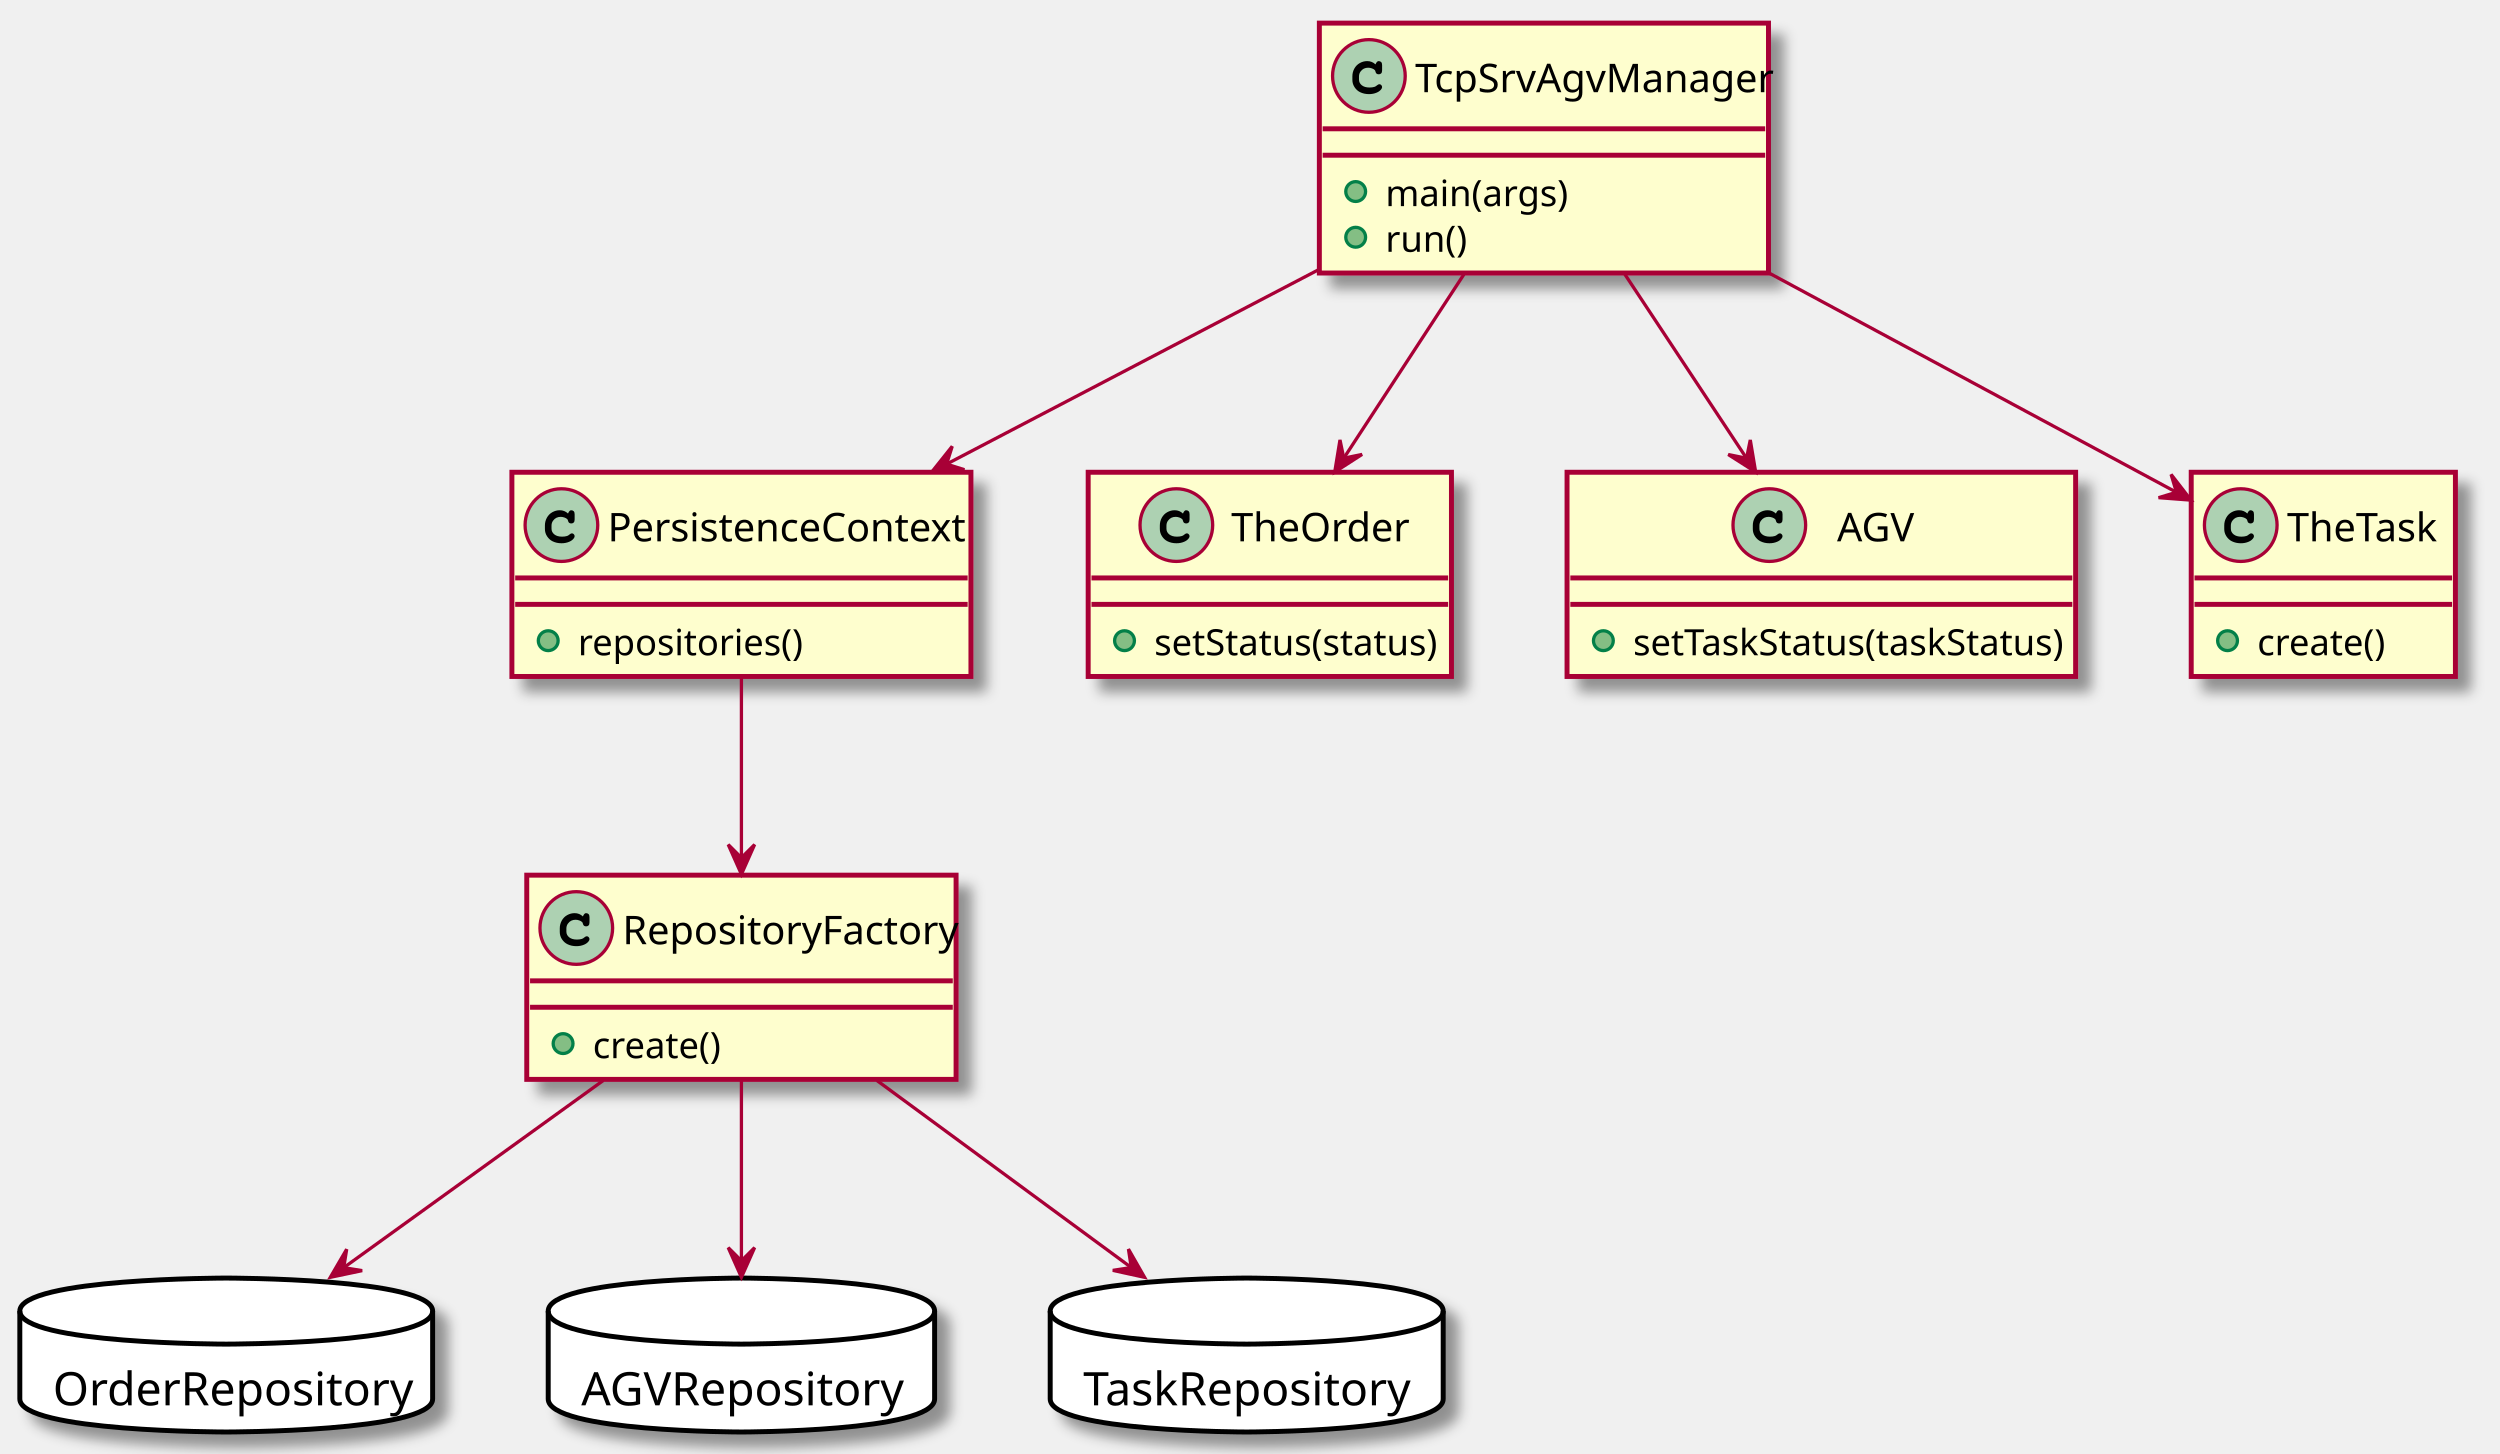
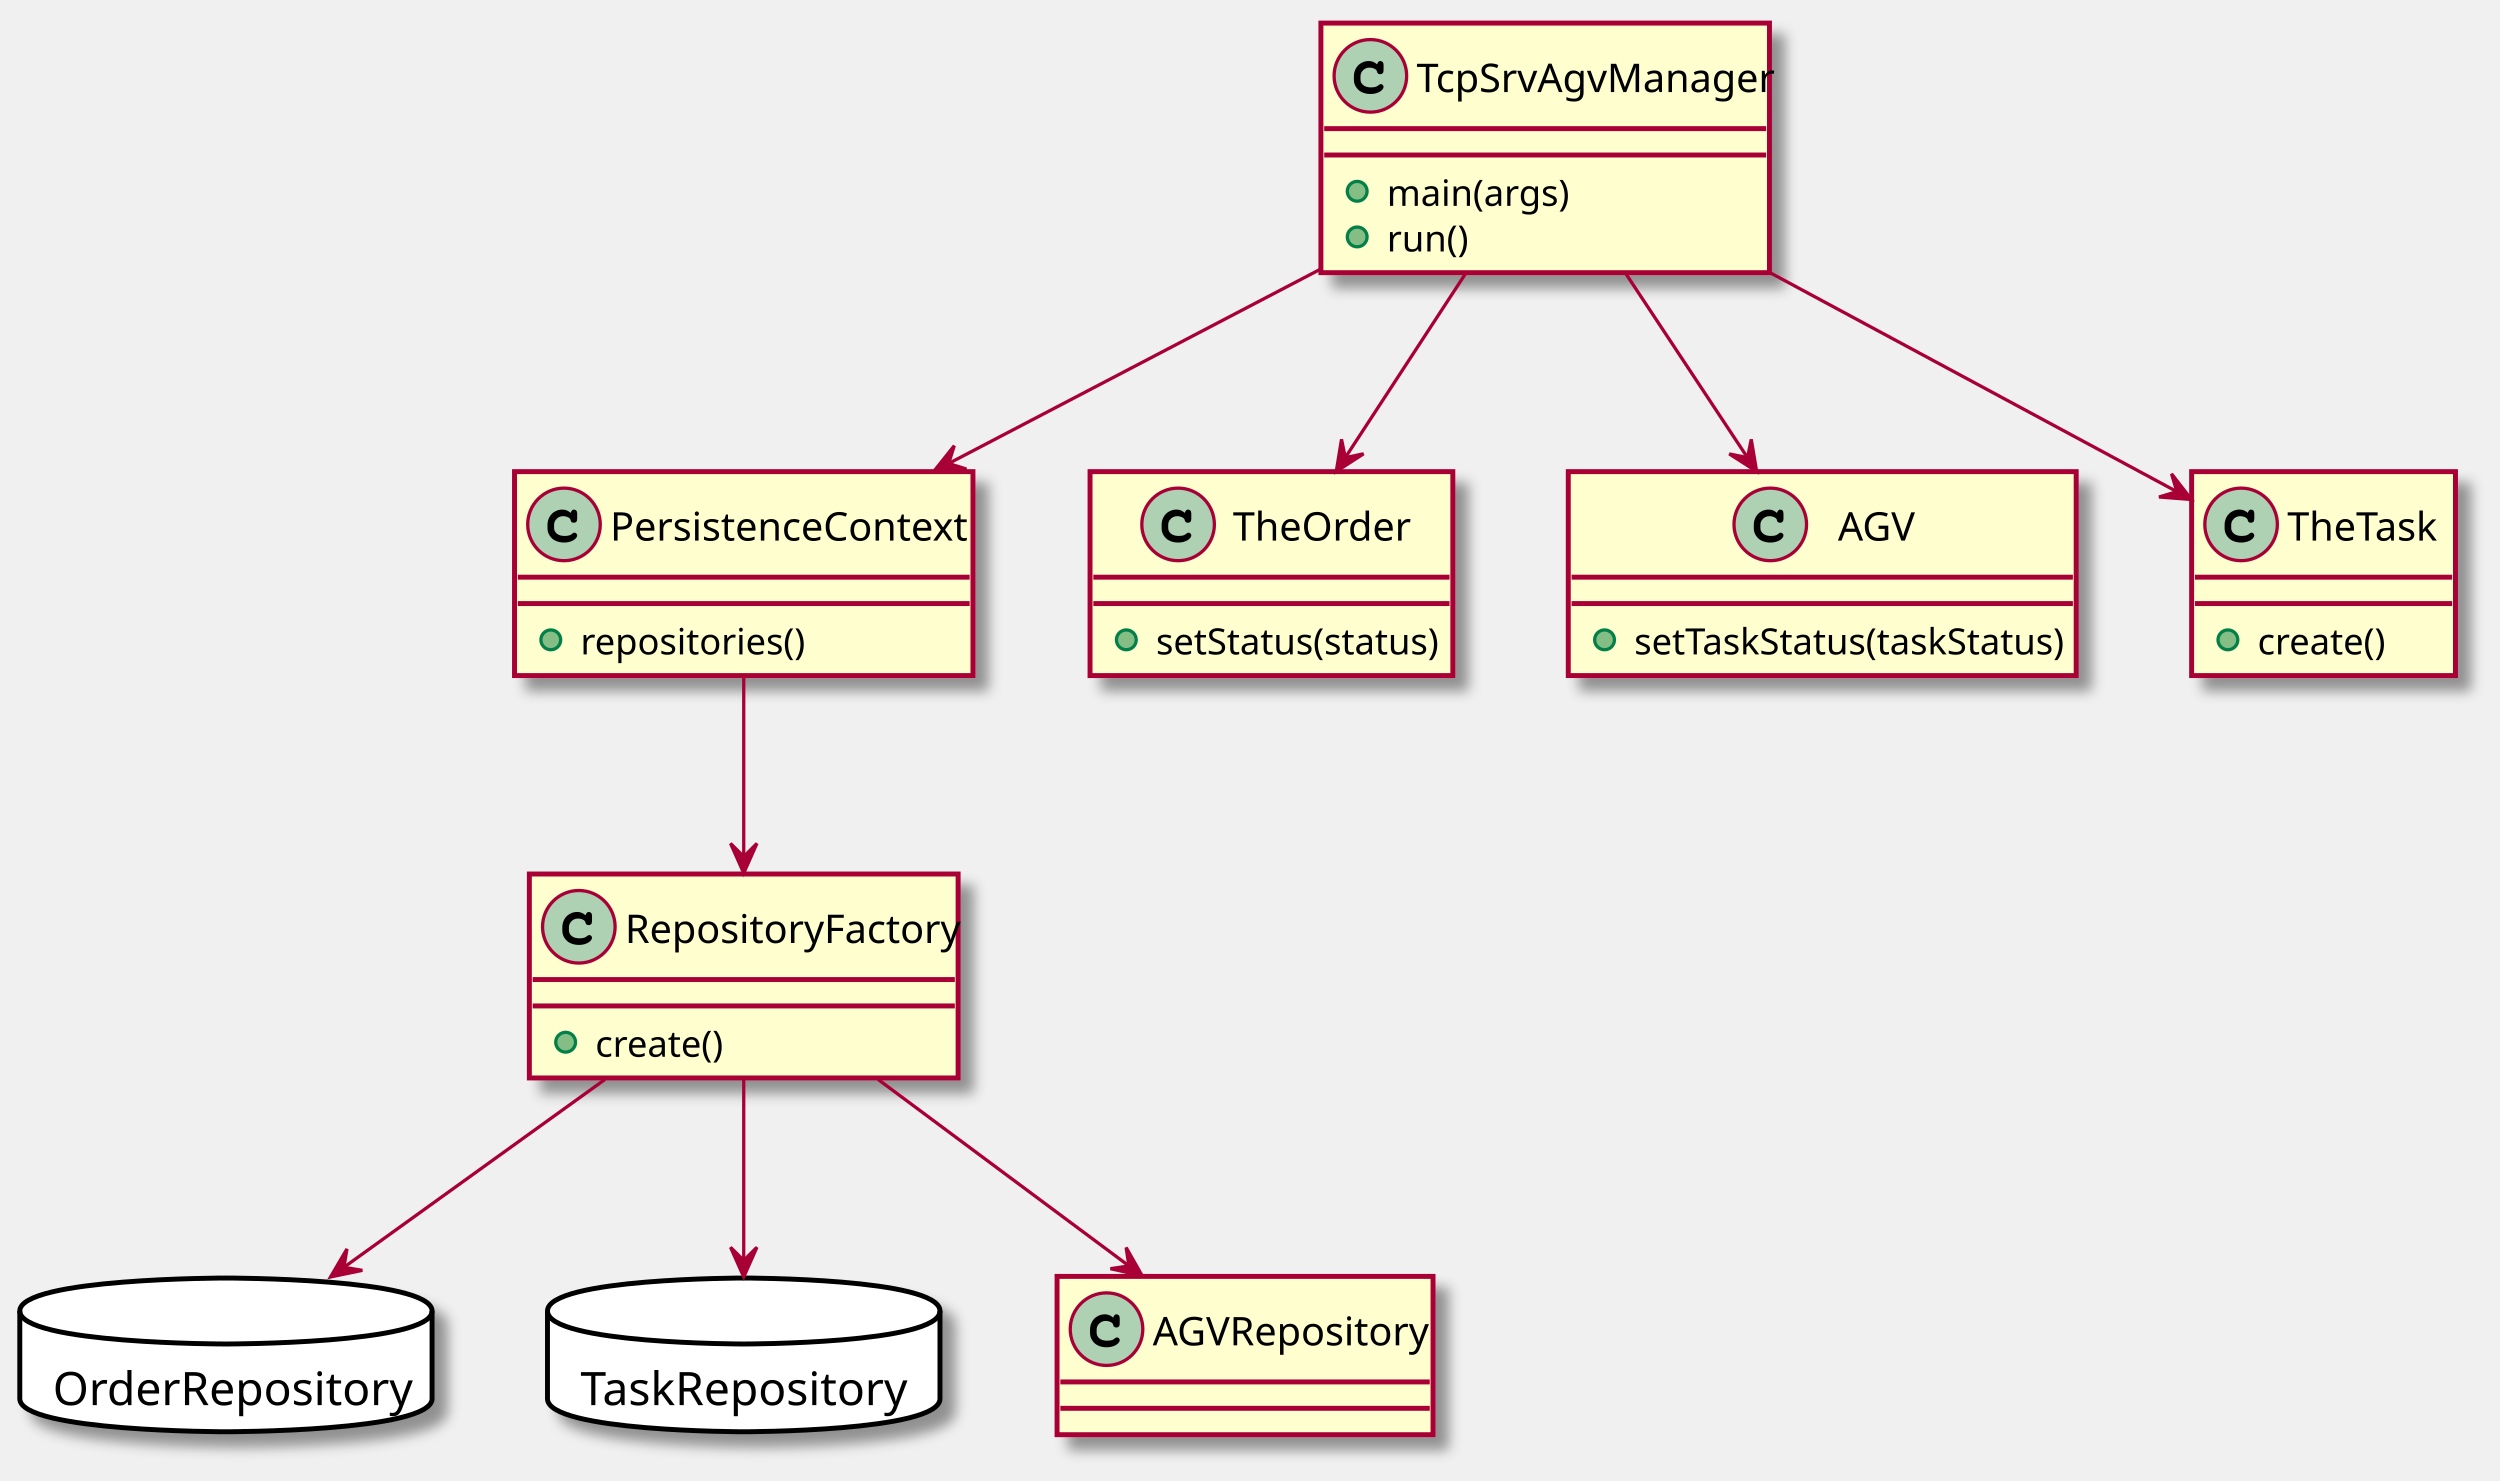
- <svg xmlns="http://www.w3.org/2000/svg" contentScriptType="application/ecmascript" contentStyleType="text/css" height="440px" preserveAspectRatio="none" style="width:757px;height:440px;background:#FFFFFF;" version="1.1" viewBox="0 0 757 440" width="757px" zoomAndPan="magnify">
+ <svg xmlns="http://www.w3.org/2000/svg" contentScriptType="application/ecmascript" contentStyleType="text/css" height="449px" preserveAspectRatio="none" style="width:758px;height:449px;background:#FFFFFF;" version="1.1" viewBox="0 0 758 449" width="758px" zoomAndPan="magnify">
  <defs>
-     <filter height="300%" id="f1kog856ganfrw" width="300%" x="-1" y="-1">
+     <filter height="300%" id="f140etmr5yjmj4" width="300%" x="-1" y="-1">
      <feGaussianBlur result="blurOut" stdDeviation="2.0" />
      <feColorMatrix in="blurOut" result="blurOut2" type="matrix" values="0 0 0 0 0 0 0 0 0 0 0 0 0 0 0 0 0 0 .4 0" />
      <feOffset dx="4.0" dy="4.0" in="blurOut2" result="blurOut3" />
      <feBlend in="SourceGraphic" in2="blurOut3" mode="normal" />
    </filter>
  </defs>
  <g>
-     <path d="M6,397 C6,387 68.5,387 68.5,387 C68.5,387 131,387 131,397 L131,423.609 C131,433.609 68.5,433.609 68.5,433.609 C68.5,433.609 6,433.609 6,423.609 L6,397 " fill="#FFFFFF" filter="url(#f1kog856ganfrw)" style="stroke:#000000;stroke-width:1.5;" />
-     <path d="M6,397 C6,407 68.5,407 68.5,407 C68.5,407 131,407 131,397 " fill="none" style="stroke:#000000;stroke-width:1.5;" />
-     <text fill="#000000" font-family="sans-serif" font-size="14" lengthAdjust="spacing" textLength="105" x="16" y="425.533">OrderRepository</text>
-     <path d="M166,397 C166,387 224.5,387 224.5,387 C224.5,387 283,387 283,397 L283,423.609 C283,433.609 224.5,433.609 224.5,433.609 C224.5,433.609 166,433.609 166,423.609 L166,397 " fill="#FFFFFF" filter="url(#f1kog856ganfrw)" style="stroke:#000000;stroke-width:1.5;" />
-     <path d="M166,397 C166,407 224.5,407 224.5,407 C224.5,407 283,407 283,397 " fill="none" style="stroke:#000000;stroke-width:1.5;" />
-     <text fill="#000000" font-family="sans-serif" font-size="14" lengthAdjust="spacing" textLength="97" x="176" y="425.533">AGVRepository</text>
-     <path d="M318,397 C318,387 377.5,387 377.5,387 C377.5,387 437,387 437,397 L437,423.609 C437,433.609 377.5,433.609 377.5,433.609 C377.5,433.609 318,433.609 318,423.609 L318,397 " fill="#FFFFFF" filter="url(#f1kog856ganfrw)" style="stroke:#000000;stroke-width:1.5;" />
-     <path d="M318,397 C318,407 377.5,407 377.5,407 C377.5,407 437,407 437,397 " fill="none" style="stroke:#000000;stroke-width:1.5;" />
-     <text fill="#000000" font-family="sans-serif" font-size="14" lengthAdjust="spacing" textLength="99" x="328" y="425.533">TaskRepository</text>
-     <rect codeLine="2" fill="#FEFECE" filter="url(#f1kog856ganfrw)" height="75.672" id="TcpSrvAgvManager" style="stroke:#A80036;stroke-width:1.5;" width="136" x="399.5" y="7" />
-     <ellipse cx="414.5" cy="23" fill="#ADD1B2" rx="11" ry="11" style="stroke:#A80036;stroke-width:1.0;" />
-     <path d="M416.5,19.5 Q416.703,19 416.938,18.75 Q417.172,18.5 417.438,18.5 Q417.906,18.5 418.203,18.781 Q418.5,19.062 418.5,19.719 L418.5,21.281 Q418.5,21.938 418.219,22.219 Q417.938,22.5 417.5,22.5 Q417.109,22.5 416.859,22.328 Q416.609,22.156 416.5,21.703 Q416.453,21.391 416.281,21.219 Q415.969,20.891 415.406,20.703 Q414.844,20.5 414.281,20.5 Q413.578,20.5 412.984,20.781 Q412.406,21.062 411.953,21.688 Q411.5,22.312 411.5,23.172 L411.5,24.094 Q411.5,25.125 412.344,25.812 Q413.188,26.5 414.688,26.5 Q415.578,26.5 416.203,26.297 Q416.562,26.188 416.969,25.828 Q417.234,25.625 417.375,25.562 Q417.516,25.5 417.688,25.5 Q418.016,25.5 418.25,25.766 Q418.5,26.016 418.5,26.375 Q418.5,26.719 418.156,27.125 Q417.656,27.719 416.859,28.047 Q415.812,28.5 414.531,28.5 Q413.031,28.5 411.828,27.906 Q410.859,27.438 410.172,26.422 Q409.5,25.406 409.5,24.203 L409.5,23.109 Q409.5,21.859 410.094,20.766 Q410.703,19.672 411.75,19.094 Q412.812,18.5 414,18.5 Q414.719,18.5 415.344,18.75 Q415.969,19 416.5,19.5 Z " fill="#000000" />
-     <text fill="#000000" font-family="sans-serif" font-size="12" lengthAdjust="spacing" textLength="104" x="428.5" y="27.91">TcpSrvAgvManager</text>
-     <line style="stroke:#A80036;stroke-width:1.5;" x1="400.5" x2="534.5" y1="39" y2="39" />
-     <line style="stroke:#A80036;stroke-width:1.5;" x1="400.5" x2="534.5" y1="47" y2="47" />
-     <ellipse cx="410.5" cy="58" fill="#84BE84" rx="3" ry="3" style="stroke:#038048;stroke-width:1.0;" />
-     <text fill="#000000" font-family="sans-serif" font-size="11" lengthAdjust="spacing" textLength="52" x="419.5" y="62.419">main(args)</text>
-     <ellipse cx="410.5" cy="71.836" fill="#84BE84" rx="3" ry="3" style="stroke:#038048;stroke-width:1.0;" />
-     <text fill="#000000" font-family="sans-serif" font-size="11" lengthAdjust="spacing" textLength="24" x="419.5" y="76.255">run()</text>
-     <rect codeLine="7" fill="#FEFECE" filter="url(#f1kog856ganfrw)" height="61.836" id="PersistenceContext" style="stroke:#A80036;stroke-width:1.5;" width="139" x="155" y="143" />
-     <ellipse cx="170" cy="159" fill="#ADD1B2" rx="11" ry="11" style="stroke:#A80036;stroke-width:1.0;" />
-     <path d="M172,155.5 Q172.203,155 172.438,154.75 Q172.672,154.5 172.938,154.5 Q173.406,154.5 173.703,154.781 Q174,155.062 174,155.719 L174,157.281 Q174,157.938 173.719,158.219 Q173.438,158.5 173,158.5 Q172.609,158.5 172.359,158.328 Q172.109,158.156 172,157.703 Q171.953,157.391 171.781,157.219 Q171.469,156.891 170.906,156.703 Q170.344,156.5 169.781,156.5 Q169.078,156.5 168.484,156.781 Q167.906,157.062 167.453,157.688 Q167,158.312 167,159.172 L167,160.094 Q167,161.125 167.844,161.812 Q168.688,162.5 170.188,162.5 Q171.078,162.5 171.703,162.297 Q172.062,162.188 172.469,161.828 Q172.734,161.625 172.875,161.562 Q173.016,161.5 173.188,161.5 Q173.516,161.5 173.75,161.766 Q174,162.016 174,162.375 Q174,162.719 173.656,163.125 Q173.156,163.719 172.359,164.047 Q171.312,164.5 170.031,164.5 Q168.531,164.5 167.328,163.906 Q166.359,163.438 165.672,162.422 Q165,161.406 165,160.203 L165,159.109 Q165,157.859 165.594,156.766 Q166.203,155.672 167.25,155.094 Q168.312,154.5 169.5,154.5 Q170.219,154.5 170.844,154.75 Q171.469,155 172,155.5 Z " fill="#000000" />
-     <text fill="#000000" font-family="sans-serif" font-size="12" lengthAdjust="spacing" textLength="107" x="184" y="163.91">PersistenceContext</text>
-     <line style="stroke:#A80036;stroke-width:1.5;" x1="156" x2="293" y1="175" y2="175" />
-     <line style="stroke:#A80036;stroke-width:1.5;" x1="156" x2="293" y1="183" y2="183" />
-     <ellipse cx="166" cy="194" fill="#84BE84" rx="3" ry="3" style="stroke:#038048;stroke-width:1.0;" />
-     <text fill="#000000" font-family="sans-serif" font-size="11" lengthAdjust="spacing" textLength="65" x="175" y="198.419">repositories()</text>
-     <rect codeLine="11" fill="#FEFECE" filter="url(#f1kog856ganfrw)" height="61.836" id="RepositoryFactory" style="stroke:#A80036;stroke-width:1.5;" width="130" x="159.5" y="265" />
-     <ellipse cx="174.5" cy="281" fill="#ADD1B2" rx="11" ry="11" style="stroke:#A80036;stroke-width:1.0;" />
-     <path d="M176.5,277.5 Q176.703,277 176.938,276.75 Q177.172,276.5 177.438,276.5 Q177.906,276.5 178.203,276.781 Q178.5,277.062 178.5,277.719 L178.5,279.281 Q178.5,279.938 178.219,280.219 Q177.938,280.5 177.5,280.5 Q177.109,280.5 176.859,280.328 Q176.609,280.156 176.5,279.703 Q176.453,279.391 176.281,279.219 Q175.969,278.891 175.406,278.703 Q174.844,278.5 174.281,278.5 Q173.578,278.5 172.984,278.781 Q172.406,279.062 171.953,279.688 Q171.5,280.312 171.5,281.172 L171.5,282.094 Q171.5,283.125 172.344,283.812 Q173.188,284.5 174.688,284.5 Q175.578,284.5 176.203,284.297 Q176.562,284.188 176.969,283.828 Q177.234,283.625 177.375,283.562 Q177.516,283.5 177.688,283.5 Q178.016,283.5 178.25,283.766 Q178.5,284.016 178.5,284.375 Q178.5,284.719 178.156,285.125 Q177.656,285.719 176.859,286.047 Q175.812,286.5 174.531,286.5 Q173.031,286.5 171.828,285.906 Q170.859,285.438 170.172,284.422 Q169.5,283.406 169.5,282.203 L169.5,281.109 Q169.5,279.859 170.094,278.766 Q170.703,277.672 171.75,277.094 Q172.812,276.5 174,276.5 Q174.719,276.5 175.344,276.75 Q175.969,277 176.5,277.5 Z " fill="#000000" />
-     <text fill="#000000" font-family="sans-serif" font-size="12" lengthAdjust="spacing" textLength="98" x="188.5" y="285.91">RepositoryFactory</text>
-     <line style="stroke:#A80036;stroke-width:1.5;" x1="160.5" x2="288.5" y1="297" y2="297" />
-     <line style="stroke:#A80036;stroke-width:1.5;" x1="160.5" x2="288.5" y1="305" y2="305" />
-     <ellipse cx="170.5" cy="316" fill="#84BE84" rx="3" ry="3" style="stroke:#038048;stroke-width:1.0;" />
-     <text fill="#000000" font-family="sans-serif" font-size="11" lengthAdjust="spacing" textLength="39" x="179.5" y="320.419">create()</text>
-     <rect codeLine="24" fill="#FEFECE" filter="url(#f1kog856ganfrw)" height="61.836" id="TheOrder" style="stroke:#A80036;stroke-width:1.5;" width="110" x="329.5" y="143" />
-     <ellipse cx="356.2" cy="159" fill="#ADD1B2" rx="11" ry="11" style="stroke:#A80036;stroke-width:1.0;" />
-     <path d="M358.2,155.5 Q358.403,155 358.637,154.75 Q358.872,154.5 359.137,154.5 Q359.606,154.5 359.903,154.781 Q360.2,155.062 360.2,155.719 L360.2,157.281 Q360.2,157.938 359.919,158.219 Q359.637,158.5 359.2,158.5 Q358.809,158.5 358.559,158.328 Q358.309,158.156 358.2,157.703 Q358.153,157.391 357.981,157.219 Q357.669,156.891 357.106,156.703 Q356.544,156.5 355.981,156.5 Q355.278,156.5 354.684,156.781 Q354.106,157.062 353.653,157.688 Q353.2,158.312 353.2,159.172 L353.2,160.094 Q353.2,161.125 354.044,161.812 Q354.887,162.5 356.387,162.5 Q357.278,162.5 357.903,162.297 Q358.262,162.188 358.669,161.828 Q358.934,161.625 359.075,161.562 Q359.216,161.5 359.387,161.5 Q359.716,161.5 359.95,161.766 Q360.2,162.016 360.2,162.375 Q360.2,162.719 359.856,163.125 Q359.356,163.719 358.559,164.047 Q357.512,164.5 356.231,164.5 Q354.731,164.5 353.528,163.906 Q352.559,163.438 351.872,162.422 Q351.2,161.406 351.2,160.203 L351.2,159.109 Q351.2,157.859 351.794,156.766 Q352.403,155.672 353.45,155.094 Q354.512,154.5 355.7,154.5 Q356.419,154.5 357.044,154.75 Q357.669,155 358.2,155.5 Z " fill="#000000" />
-     <text fill="#000000" font-family="sans-serif" font-size="12" lengthAdjust="spacing" textLength="52" x="372.8" y="163.91">TheOrder</text>
-     <line style="stroke:#A80036;stroke-width:1.5;" x1="330.5" x2="438.5" y1="175" y2="175" />
-     <line style="stroke:#A80036;stroke-width:1.5;" x1="330.5" x2="438.5" y1="183" y2="183" />
-     <ellipse cx="340.5" cy="194" fill="#84BE84" rx="3" ry="3" style="stroke:#038048;stroke-width:1.0;" />
-     <text fill="#000000" font-family="sans-serif" font-size="11" lengthAdjust="spacing" textLength="84" x="349.5" y="198.419">setStatus(status)</text>
-     <rect codeLine="28" fill="#FEFECE" filter="url(#f1kog856ganfrw)" height="61.836" id="AGV" style="stroke:#A80036;stroke-width:1.5;" width="154" x="474.5" y="143" />
-     <ellipse cx="535.75" cy="159" fill="#ADD1B2" rx="11" ry="11" style="stroke:#A80036;stroke-width:1.0;" />
-     <path d="M537.75,155.5 Q537.953,155 538.188,154.75 Q538.422,154.5 538.688,154.5 Q539.156,154.5 539.453,154.781 Q539.75,155.062 539.75,155.719 L539.75,157.281 Q539.75,157.938 539.469,158.219 Q539.188,158.5 538.75,158.5 Q538.359,158.5 538.109,158.328 Q537.859,158.156 537.75,157.703 Q537.703,157.391 537.531,157.219 Q537.219,156.891 536.656,156.703 Q536.094,156.5 535.531,156.5 Q534.828,156.5 534.234,156.781 Q533.656,157.062 533.203,157.688 Q532.75,158.312 532.75,159.172 L532.75,160.094 Q532.75,161.125 533.594,161.812 Q534.438,162.5 535.938,162.5 Q536.828,162.5 537.453,162.297 Q537.812,162.188 538.219,161.828 Q538.484,161.625 538.625,161.562 Q538.766,161.5 538.938,161.5 Q539.266,161.5 539.5,161.766 Q539.75,162.016 539.75,162.375 Q539.75,162.719 539.406,163.125 Q538.906,163.719 538.109,164.047 Q537.062,164.5 535.781,164.5 Q534.281,164.5 533.078,163.906 Q532.109,163.438 531.422,162.422 Q530.75,161.406 530.75,160.203 L530.75,159.109 Q530.75,157.859 531.344,156.766 Q531.953,155.672 533,155.094 Q534.062,154.5 535.25,154.5 Q535.969,154.5 536.594,154.75 Q537.219,155 537.75,155.5 Z " fill="#000000" />
-     <text fill="#000000" font-family="sans-serif" font-size="12" lengthAdjust="spacing" textLength="23" x="556.25" y="163.91">AGV</text>
-     <line style="stroke:#A80036;stroke-width:1.5;" x1="475.5" x2="627.5" y1="175" y2="175" />
-     <line style="stroke:#A80036;stroke-width:1.5;" x1="475.5" x2="627.5" y1="183" y2="183" />
-     <ellipse cx="485.5" cy="194" fill="#84BE84" rx="3" ry="3" style="stroke:#038048;stroke-width:1.0;" />
-     <text fill="#000000" font-family="sans-serif" font-size="11" lengthAdjust="spacing" textLength="128" x="494.5" y="198.419">setTaskStatus(taskStatus)</text>
-     <rect codeLine="32" fill="#FEFECE" filter="url(#f1kog856ganfrw)" height="61.836" id="TheTask" style="stroke:#A80036;stroke-width:1.5;" width="80" x="663.5" y="143" />
-     <ellipse cx="678.5" cy="159" fill="#ADD1B2" rx="11" ry="11" style="stroke:#A80036;stroke-width:1.0;" />
-     <path d="M680.5,155.5 Q680.703,155 680.938,154.75 Q681.172,154.5 681.438,154.5 Q681.906,154.5 682.203,154.781 Q682.5,155.062 682.5,155.719 L682.5,157.281 Q682.5,157.938 682.219,158.219 Q681.938,158.5 681.5,158.5 Q681.109,158.5 680.859,158.328 Q680.609,158.156 680.5,157.703 Q680.453,157.391 680.281,157.219 Q679.969,156.891 679.406,156.703 Q678.844,156.5 678.281,156.5 Q677.578,156.5 676.984,156.781 Q676.406,157.062 675.953,157.688 Q675.5,158.312 675.5,159.172 L675.5,160.094 Q675.5,161.125 676.344,161.812 Q677.188,162.5 678.688,162.5 Q679.578,162.5 680.203,162.297 Q680.562,162.188 680.969,161.828 Q681.234,161.625 681.375,161.562 Q681.516,161.5 681.688,161.5 Q682.016,161.5 682.25,161.766 Q682.5,162.016 682.5,162.375 Q682.5,162.719 682.156,163.125 Q681.656,163.719 680.859,164.047 Q679.812,164.5 678.531,164.5 Q677.031,164.5 675.828,163.906 Q674.859,163.438 674.172,162.422 Q673.5,161.406 673.5,160.203 L673.5,159.109 Q673.5,157.859 674.094,156.766 Q674.703,155.672 675.75,155.094 Q676.812,154.5 678,154.5 Q678.719,154.5 679.344,154.75 Q679.969,155 680.5,155.5 Z " fill="#000000" />
-     <text fill="#000000" font-family="sans-serif" font-size="12" lengthAdjust="spacing" textLength="48" x="692.5" y="163.91">TheTask</text>
-     <line style="stroke:#A80036;stroke-width:1.5;" x1="664.5" x2="742.5" y1="175" y2="175" />
-     <line style="stroke:#A80036;stroke-width:1.5;" x1="664.5" x2="742.5" y1="183" y2="183" />
-     <ellipse cx="674.5" cy="194" fill="#84BE84" rx="3" ry="3" style="stroke:#038048;stroke-width:1.0;" />
-     <text fill="#000000" font-family="sans-serif" font-size="11" lengthAdjust="spacing" textLength="39" x="683.5" y="198.419">create()</text>
-     <path codeLine="36" d="M399.49,81.55 C364.15,100.02 321.26,122.43 286.8,140.44 " fill="none" id="TcpSrvAgvManager-to-PersistenceContext" style="stroke:#A80036;stroke-width:1.0;" />
-     <polygon fill="#A80036" points="282.2,142.84,292.03,142.23,286.634,140.53,288.334,135.135,282.2,142.84" style="stroke:#A80036;stroke-width:1.0;" />
-     <path codeLine="38" d="M224.5,205.28 C224.5,221.77 224.5,242.26 224.5,259.49 " fill="none" id="PersistenceContext-to-RepositoryFactory" style="stroke:#A80036;stroke-width:1.0;" />
-     <polygon fill="#A80036" points="224.5,264.73,228.5,255.73,224.5,259.73,220.5,255.73,224.5,264.73" style="stroke:#A80036;stroke-width:1.0;" />
-     <path codeLine="40" d="M182.69,327.15 C158.23,344.79 127.65,366.84 104.3,383.69 " fill="none" id="RepositoryFactory-to-OrderRepository" style="stroke:#A80036;stroke-width:1.0;" />
-     <polygon fill="#A80036" points="100.02,386.77,109.659,384.746,104.074,383.844,104.976,378.259,100.02,386.77" style="stroke:#A80036;stroke-width:1.0;" />
-     <path codeLine="41" d="M224.5,327.15 C224.5,343.99 224.5,364.84 224.5,381.35 " fill="none" id="RepositoryFactory-to-AGVRepository" style="stroke:#A80036;stroke-width:1.0;" />
-     <polygon fill="#A80036" points="224.5,386.77,228.5,377.77,224.5,381.77,220.5,377.77,224.5,386.77" style="stroke:#A80036;stroke-width:1.0;" />
-     <path codeLine="42" d="M265.5,327.15 C289.5,344.79 319.49,366.84 342.39,383.69 " fill="none" id="RepositoryFactory-to-TaskRepository" style="stroke:#A80036;stroke-width:1.0;" />
-     <polygon fill="#A80036" points="346.58,386.77,341.692,378.22,342.549,383.811,336.958,384.669,346.58,386.77" style="stroke:#A80036;stroke-width:1.0;" />
-     <path codeLine="44" d="M443.27,83.08 C431.8,100.62 418.19,121.45 406.96,138.64 " fill="none" id="TcpSrvAgvManager-to-TheOrder" style="stroke:#A80036;stroke-width:1.0;" />
-     <polygon fill="#A80036" points="404.16,142.93,412.438,137.595,406.901,138.748,405.747,133.21,404.16,142.93" style="stroke:#A80036;stroke-width:1.0;" />
-     <path codeLine="45" d="M492.02,83.08 C503.63,100.62 517.4,121.45 528.77,138.64 " fill="none" id="TcpSrvAgvManager-to-AGV" style="stroke:#A80036;stroke-width:1.0;" />
-     <polygon fill="#A80036" points="531.61,142.93,529.984,133.216,528.853,138.759,523.31,137.627,531.61,142.93" style="stroke:#A80036;stroke-width:1.0;" />
-     <path codeLine="46" d="M535.76,82.73 C575.37,104.05 624.12,130.28 658.84,148.97 " fill="none" id="TcpSrvAgvManager-to-TheTask" style="stroke:#A80036;stroke-width:1.0;" />
-     <polygon fill="#A80036" points="663.43,151.44,657.405,143.649,659.029,149.068,653.61,150.691,663.43,151.44" style="stroke:#A80036;stroke-width:1.0;" />
+     <path d="M6,397.5 C6,387.5 68.5,387.5 68.5,387.5 C68.5,387.5 131,387.5 131,397.5 L131,424.109 C131,434.109 68.5,434.109 68.5,434.109 C68.5,434.109 6,434.109 6,424.109 L6,397.5 " fill="#FFFFFF" filter="url(#f140etmr5yjmj4)" style="stroke:#000000;stroke-width:1.5;" />
+     <path d="M6,397.5 C6,407.5 68.5,407.5 68.5,407.5 C68.5,407.5 131,407.5 131,397.5 " fill="none" style="stroke:#000000;stroke-width:1.5;" />
+     <text fill="#000000" font-family="sans-serif" font-size="14" lengthAdjust="spacing" textLength="105" x="16" y="426.033">OrderRepository</text>
+     <path d="M166,397.5 C166,387.5 225.5,387.5 225.5,387.5 C225.5,387.5 285,387.5 285,397.5 L285,424.109 C285,434.109 225.5,434.109 225.5,434.109 C225.5,434.109 166,434.109 166,424.109 L166,397.5 " fill="#FFFFFF" filter="url(#f140etmr5yjmj4)" style="stroke:#000000;stroke-width:1.5;" />
+     <path d="M166,397.5 C166,407.5 225.5,407.5 225.5,407.5 C225.5,407.5 285,407.5 285,397.5 " fill="none" style="stroke:#000000;stroke-width:1.5;" />
+     <text fill="#000000" font-family="sans-serif" font-size="14" lengthAdjust="spacing" textLength="99" x="176" y="426.033">TaskRepository</text>
+     <rect codeLine="2" fill="#FEFECE" filter="url(#f140etmr5yjmj4)" height="75.672" id="TcpSrvAgvManager" style="stroke:#A80036;stroke-width:1.5;" width="136" x="400.5" y="7" />
+     <ellipse cx="415.5" cy="23" fill="#ADD1B2" rx="11" ry="11" style="stroke:#A80036;stroke-width:1.0;" />
+     <path d="M417.5,19.5 Q417.703,19 417.938,18.75 Q418.172,18.5 418.438,18.5 Q418.906,18.5 419.203,18.781 Q419.5,19.062 419.5,19.719 L419.5,21.281 Q419.5,21.938 419.219,22.219 Q418.938,22.5 418.5,22.5 Q418.109,22.5 417.859,22.328 Q417.609,22.156 417.5,21.703 Q417.453,21.391 417.281,21.219 Q416.969,20.891 416.406,20.703 Q415.844,20.5 415.281,20.5 Q414.578,20.5 413.984,20.781 Q413.406,21.062 412.953,21.688 Q412.5,22.312 412.5,23.172 L412.5,24.094 Q412.5,25.125 413.344,25.812 Q414.188,26.5 415.688,26.5 Q416.578,26.5 417.203,26.297 Q417.562,26.188 417.969,25.828 Q418.234,25.625 418.375,25.562 Q418.516,25.5 418.688,25.5 Q419.016,25.5 419.25,25.766 Q419.5,26.016 419.5,26.375 Q419.5,26.719 419.156,27.125 Q418.656,27.719 417.859,28.047 Q416.812,28.5 415.531,28.5 Q414.031,28.5 412.828,27.906 Q411.859,27.438 411.172,26.422 Q410.5,25.406 410.5,24.203 L410.5,23.109 Q410.5,21.859 411.094,20.766 Q411.703,19.672 412.75,19.094 Q413.812,18.5 415,18.5 Q415.719,18.5 416.344,18.75 Q416.969,19 417.5,19.5 Z " fill="#000000" />
+     <text fill="#000000" font-family="sans-serif" font-size="12" lengthAdjust="spacing" textLength="104" x="429.5" y="27.91">TcpSrvAgvManager</text>
+     <line style="stroke:#A80036;stroke-width:1.5;" x1="401.5" x2="535.5" y1="39" y2="39" />
+     <line style="stroke:#A80036;stroke-width:1.5;" x1="401.5" x2="535.5" y1="47" y2="47" />
+     <ellipse cx="411.5" cy="58" fill="#84BE84" rx="3" ry="3" style="stroke:#038048;stroke-width:1.0;" />
+     <text fill="#000000" font-family="sans-serif" font-size="11" lengthAdjust="spacing" textLength="52" x="420.5" y="62.419">main(args)</text>
+     <ellipse cx="411.5" cy="71.836" fill="#84BE84" rx="3" ry="3" style="stroke:#038048;stroke-width:1.0;" />
+     <text fill="#000000" font-family="sans-serif" font-size="11" lengthAdjust="spacing" textLength="24" x="420.5" y="76.255">run()</text>
+     <rect codeLine="7" fill="#FEFECE" filter="url(#f140etmr5yjmj4)" height="61.836" id="PersistenceContext" style="stroke:#A80036;stroke-width:1.5;" width="139" x="156" y="143" />
+     <ellipse cx="171" cy="159" fill="#ADD1B2" rx="11" ry="11" style="stroke:#A80036;stroke-width:1.0;" />
+     <path d="M173,155.5 Q173.203,155 173.438,154.75 Q173.672,154.5 173.938,154.5 Q174.406,154.5 174.703,154.781 Q175,155.062 175,155.719 L175,157.281 Q175,157.938 174.719,158.219 Q174.438,158.5 174,158.5 Q173.609,158.5 173.359,158.328 Q173.109,158.156 173,157.703 Q172.953,157.391 172.781,157.219 Q172.469,156.891 171.906,156.703 Q171.344,156.5 170.781,156.5 Q170.078,156.5 169.484,156.781 Q168.906,157.062 168.453,157.688 Q168,158.312 168,159.172 L168,160.094 Q168,161.125 168.844,161.812 Q169.688,162.5 171.188,162.5 Q172.078,162.5 172.703,162.297 Q173.062,162.188 173.469,161.828 Q173.734,161.625 173.875,161.562 Q174.016,161.5 174.188,161.5 Q174.516,161.5 174.75,161.766 Q175,162.016 175,162.375 Q175,162.719 174.656,163.125 Q174.156,163.719 173.359,164.047 Q172.312,164.5 171.031,164.5 Q169.531,164.5 168.328,163.906 Q167.359,163.438 166.672,162.422 Q166,161.406 166,160.203 L166,159.109 Q166,157.859 166.594,156.766 Q167.203,155.672 168.25,155.094 Q169.312,154.5 170.5,154.5 Q171.219,154.5 171.844,154.75 Q172.469,155 173,155.5 Z " fill="#000000" />
+     <text fill="#000000" font-family="sans-serif" font-size="12" lengthAdjust="spacing" textLength="107" x="185" y="163.91">PersistenceContext</text>
+     <line style="stroke:#A80036;stroke-width:1.5;" x1="157" x2="294" y1="175" y2="175" />
+     <line style="stroke:#A80036;stroke-width:1.5;" x1="157" x2="294" y1="183" y2="183" />
+     <ellipse cx="167" cy="194" fill="#84BE84" rx="3" ry="3" style="stroke:#038048;stroke-width:1.0;" />
+     <text fill="#000000" font-family="sans-serif" font-size="11" lengthAdjust="spacing" textLength="65" x="176" y="198.419">repositories()</text>
+     <rect codeLine="11" fill="#FEFECE" filter="url(#f140etmr5yjmj4)" height="61.836" id="RepositoryFactory" style="stroke:#A80036;stroke-width:1.5;" width="130" x="160.5" y="265" />
+     <ellipse cx="175.5" cy="281" fill="#ADD1B2" rx="11" ry="11" style="stroke:#A80036;stroke-width:1.0;" />
+     <path d="M177.5,277.5 Q177.703,277 177.938,276.75 Q178.172,276.5 178.438,276.5 Q178.906,276.5 179.203,276.781 Q179.5,277.062 179.5,277.719 L179.5,279.281 Q179.5,279.938 179.219,280.219 Q178.938,280.5 178.5,280.5 Q178.109,280.5 177.859,280.328 Q177.609,280.156 177.5,279.703 Q177.453,279.391 177.281,279.219 Q176.969,278.891 176.406,278.703 Q175.844,278.5 175.281,278.5 Q174.578,278.5 173.984,278.781 Q173.406,279.062 172.953,279.688 Q172.5,280.312 172.5,281.172 L172.5,282.094 Q172.5,283.125 173.344,283.812 Q174.188,284.5 175.688,284.5 Q176.578,284.5 177.203,284.297 Q177.562,284.188 177.969,283.828 Q178.234,283.625 178.375,283.562 Q178.516,283.5 178.688,283.5 Q179.016,283.5 179.25,283.766 Q179.5,284.016 179.5,284.375 Q179.5,284.719 179.156,285.125 Q178.656,285.719 177.859,286.047 Q176.812,286.5 175.531,286.5 Q174.031,286.5 172.828,285.906 Q171.859,285.438 171.172,284.422 Q170.5,283.406 170.5,282.203 L170.5,281.109 Q170.5,279.859 171.094,278.766 Q171.703,277.672 172.75,277.094 Q173.812,276.5 175,276.5 Q175.719,276.5 176.344,276.75 Q176.969,277 177.5,277.5 Z " fill="#000000" />
+     <text fill="#000000" font-family="sans-serif" font-size="12" lengthAdjust="spacing" textLength="98" x="189.5" y="285.91">RepositoryFactory</text>
+     <line style="stroke:#A80036;stroke-width:1.5;" x1="161.5" x2="289.5" y1="297" y2="297" />
+     <line style="stroke:#A80036;stroke-width:1.5;" x1="161.5" x2="289.5" y1="305" y2="305" />
+     <ellipse cx="171.5" cy="316" fill="#84BE84" rx="3" ry="3" style="stroke:#038048;stroke-width:1.0;" />
+     <text fill="#000000" font-family="sans-serif" font-size="11" lengthAdjust="spacing" textLength="39" x="180.5" y="320.419">create()</text>
+     <rect codeLine="21" fill="#FEFECE" filter="url(#f140etmr5yjmj4)" height="61.836" id="TheOrder" style="stroke:#A80036;stroke-width:1.5;" width="110" x="330.5" y="143" />
+     <ellipse cx="357.2" cy="159" fill="#ADD1B2" rx="11" ry="11" style="stroke:#A80036;stroke-width:1.0;" />
+     <path d="M359.2,155.5 Q359.403,155 359.637,154.75 Q359.872,154.5 360.137,154.5 Q360.606,154.5 360.903,154.781 Q361.2,155.062 361.2,155.719 L361.2,157.281 Q361.2,157.938 360.919,158.219 Q360.637,158.5 360.2,158.5 Q359.809,158.5 359.559,158.328 Q359.309,158.156 359.2,157.703 Q359.153,157.391 358.981,157.219 Q358.669,156.891 358.106,156.703 Q357.544,156.5 356.981,156.5 Q356.278,156.5 355.684,156.781 Q355.106,157.062 354.653,157.688 Q354.2,158.312 354.2,159.172 L354.2,160.094 Q354.2,161.125 355.044,161.812 Q355.887,162.5 357.387,162.5 Q358.278,162.5 358.903,162.297 Q359.262,162.188 359.669,161.828 Q359.934,161.625 360.075,161.562 Q360.216,161.5 360.387,161.5 Q360.716,161.5 360.95,161.766 Q361.2,162.016 361.2,162.375 Q361.2,162.719 360.856,163.125 Q360.356,163.719 359.559,164.047 Q358.512,164.5 357.231,164.5 Q355.731,164.5 354.528,163.906 Q353.559,163.438 352.872,162.422 Q352.2,161.406 352.2,160.203 L352.2,159.109 Q352.2,157.859 352.794,156.766 Q353.403,155.672 354.45,155.094 Q355.512,154.5 356.7,154.5 Q357.419,154.5 358.044,154.75 Q358.669,155 359.2,155.5 Z " fill="#000000" />
+     <text fill="#000000" font-family="sans-serif" font-size="12" lengthAdjust="spacing" textLength="52" x="373.8" y="163.91">TheOrder</text>
+     <line style="stroke:#A80036;stroke-width:1.5;" x1="331.5" x2="439.5" y1="175" y2="175" />
+     <line style="stroke:#A80036;stroke-width:1.5;" x1="331.5" x2="439.5" y1="183" y2="183" />
+     <ellipse cx="341.5" cy="194" fill="#84BE84" rx="3" ry="3" style="stroke:#038048;stroke-width:1.0;" />
+     <text fill="#000000" font-family="sans-serif" font-size="11" lengthAdjust="spacing" textLength="84" x="350.5" y="198.419">setStatus(status)</text>
+     <rect codeLine="25" fill="#FEFECE" filter="url(#f140etmr5yjmj4)" height="61.836" id="AGV" style="stroke:#A80036;stroke-width:1.5;" width="154" x="475.5" y="143" />
+     <ellipse cx="536.75" cy="159" fill="#ADD1B2" rx="11" ry="11" style="stroke:#A80036;stroke-width:1.0;" />
+     <path d="M538.75,155.5 Q538.953,155 539.188,154.75 Q539.422,154.5 539.688,154.5 Q540.156,154.5 540.453,154.781 Q540.75,155.062 540.75,155.719 L540.75,157.281 Q540.75,157.938 540.469,158.219 Q540.188,158.5 539.75,158.5 Q539.359,158.5 539.109,158.328 Q538.859,158.156 538.75,157.703 Q538.703,157.391 538.531,157.219 Q538.219,156.891 537.656,156.703 Q537.094,156.5 536.531,156.5 Q535.828,156.5 535.234,156.781 Q534.656,157.062 534.203,157.688 Q533.75,158.312 533.75,159.172 L533.75,160.094 Q533.75,161.125 534.594,161.812 Q535.438,162.5 536.938,162.5 Q537.828,162.5 538.453,162.297 Q538.812,162.188 539.219,161.828 Q539.484,161.625 539.625,161.562 Q539.766,161.5 539.938,161.5 Q540.266,161.5 540.5,161.766 Q540.75,162.016 540.75,162.375 Q540.75,162.719 540.406,163.125 Q539.906,163.719 539.109,164.047 Q538.062,164.5 536.781,164.5 Q535.281,164.5 534.078,163.906 Q533.109,163.438 532.422,162.422 Q531.75,161.406 531.75,160.203 L531.75,159.109 Q531.75,157.859 532.344,156.766 Q532.953,155.672 534,155.094 Q535.062,154.5 536.25,154.5 Q536.969,154.5 537.594,154.75 Q538.219,155 538.75,155.5 Z " fill="#000000" />
+     <text fill="#000000" font-family="sans-serif" font-size="12" lengthAdjust="spacing" textLength="23" x="557.25" y="163.91">AGV</text>
+     <line style="stroke:#A80036;stroke-width:1.5;" x1="476.5" x2="628.5" y1="175" y2="175" />
+     <line style="stroke:#A80036;stroke-width:1.5;" x1="476.5" x2="628.5" y1="183" y2="183" />
+     <ellipse cx="486.5" cy="194" fill="#84BE84" rx="3" ry="3" style="stroke:#038048;stroke-width:1.0;" />
+     <text fill="#000000" font-family="sans-serif" font-size="11" lengthAdjust="spacing" textLength="128" x="495.5" y="198.419">setTaskStatus(taskStatus)</text>
+     <rect codeLine="29" fill="#FEFECE" filter="url(#f140etmr5yjmj4)" height="61.836" id="TheTask" style="stroke:#A80036;stroke-width:1.5;" width="80" x="664.5" y="143" />
+     <ellipse cx="679.5" cy="159" fill="#ADD1B2" rx="11" ry="11" style="stroke:#A80036;stroke-width:1.0;" />
+     <path d="M681.5,155.5 Q681.703,155 681.938,154.75 Q682.172,154.5 682.438,154.5 Q682.906,154.5 683.203,154.781 Q683.5,155.062 683.5,155.719 L683.5,157.281 Q683.5,157.938 683.219,158.219 Q682.938,158.5 682.5,158.5 Q682.109,158.5 681.859,158.328 Q681.609,158.156 681.5,157.703 Q681.453,157.391 681.281,157.219 Q680.969,156.891 680.406,156.703 Q679.844,156.5 679.281,156.5 Q678.578,156.5 677.984,156.781 Q677.406,157.062 676.953,157.688 Q676.5,158.312 676.5,159.172 L676.5,160.094 Q676.5,161.125 677.344,161.812 Q678.188,162.5 679.688,162.5 Q680.578,162.5 681.203,162.297 Q681.562,162.188 681.969,161.828 Q682.234,161.625 682.375,161.562 Q682.516,161.5 682.688,161.5 Q683.016,161.5 683.25,161.766 Q683.5,162.016 683.5,162.375 Q683.5,162.719 683.156,163.125 Q682.656,163.719 681.859,164.047 Q680.812,164.5 679.531,164.5 Q678.031,164.5 676.828,163.906 Q675.859,163.438 675.172,162.422 Q674.5,161.406 674.5,160.203 L674.5,159.109 Q674.5,157.859 675.094,156.766 Q675.703,155.672 676.75,155.094 Q677.812,154.5 679,154.5 Q679.719,154.5 680.344,154.75 Q680.969,155 681.5,155.5 Z " fill="#000000" />
+     <text fill="#000000" font-family="sans-serif" font-size="12" lengthAdjust="spacing" textLength="48" x="693.5" y="163.91">TheTask</text>
+     <line style="stroke:#A80036;stroke-width:1.5;" x1="665.5" x2="743.5" y1="175" y2="175" />
+     <line style="stroke:#A80036;stroke-width:1.5;" x1="665.5" x2="743.5" y1="183" y2="183" />
+     <ellipse cx="675.5" cy="194" fill="#84BE84" rx="3" ry="3" style="stroke:#038048;stroke-width:1.0;" />
+     <text fill="#000000" font-family="sans-serif" font-size="11" lengthAdjust="spacing" textLength="39" x="684.5" y="198.419">create()</text>
+     <rect fill="#FEFECE" filter="url(#f140etmr5yjmj4)" height="48" id="AGVRepository" style="stroke:#A80036;stroke-width:1.5;" width="114" x="320.5" y="387" />
+     <ellipse cx="335.5" cy="403" fill="#ADD1B2" rx="11" ry="11" style="stroke:#A80036;stroke-width:1.0;" />
+     <path d="M337.5,399.5 Q337.703,399 337.938,398.75 Q338.172,398.5 338.438,398.5 Q338.906,398.5 339.203,398.781 Q339.5,399.062 339.5,399.719 L339.5,401.281 Q339.5,401.938 339.219,402.219 Q338.938,402.5 338.5,402.5 Q338.109,402.5 337.859,402.328 Q337.609,402.156 337.5,401.703 Q337.453,401.391 337.281,401.219 Q336.969,400.891 336.406,400.703 Q335.844,400.5 335.281,400.5 Q334.578,400.5 333.984,400.781 Q333.406,401.062 332.953,401.688 Q332.5,402.312 332.5,403.172 L332.5,404.094 Q332.5,405.125 333.344,405.812 Q334.188,406.5 335.688,406.5 Q336.578,406.5 337.203,406.297 Q337.562,406.188 337.969,405.828 Q338.234,405.625 338.375,405.562 Q338.516,405.5 338.688,405.5 Q339.016,405.5 339.25,405.766 Q339.5,406.016 339.5,406.375 Q339.5,406.719 339.156,407.125 Q338.656,407.719 337.859,408.047 Q336.812,408.5 335.531,408.5 Q334.031,408.5 332.828,407.906 Q331.859,407.438 331.172,406.422 Q330.5,405.406 330.5,404.203 L330.5,403.109 Q330.5,401.859 331.094,400.766 Q331.703,399.672 332.75,399.094 Q333.812,398.5 335,398.5 Q335.719,398.5 336.344,398.75 Q336.969,399 337.5,399.5 Z " fill="#000000" />
+     <text fill="#000000" font-family="sans-serif" font-size="12" lengthAdjust="spacing" textLength="82" x="349.5" y="407.91">AGVRepository</text>
+     <line style="stroke:#A80036;stroke-width:1.5;" x1="321.5" x2="433.5" y1="419" y2="419" />
+     <line style="stroke:#A80036;stroke-width:1.5;" x1="321.5" x2="433.5" y1="427" y2="427" />
+     <path codeLine="33" d="M400.49,81.55 C365.15,100.02 322.26,122.43 287.8,140.44 " fill="none" id="TcpSrvAgvManager-to-PersistenceContext" style="stroke:#A80036;stroke-width:1.0;" />
+     <polygon fill="#A80036" points="283.2,142.84,293.03,142.23,287.634,140.53,289.334,135.135,283.2,142.84" style="stroke:#A80036;stroke-width:1.0;" />
+     <path codeLine="35" d="M225.5,205.28 C225.5,221.77 225.5,242.26 225.5,259.49 " fill="none" id="PersistenceContext-to-RepositoryFactory" style="stroke:#A80036;stroke-width:1.0;" />
+     <polygon fill="#A80036" points="225.5,264.73,229.5,255.73,225.5,259.73,221.5,255.73,225.5,264.73" style="stroke:#A80036;stroke-width:1.0;" />
+     <path codeLine="37" d="M183.43,327.28 C158.8,345.01 128.03,367.15 104.52,384.07 " fill="none" id="RepositoryFactory-to-OrderRepository" style="stroke:#A80036;stroke-width:1.0;" />
+     <polygon fill="#A80036" points="100.22,387.17,109.863,385.168,104.281,384.253,105.196,378.671,100.22,387.17" style="stroke:#A80036;stroke-width:1.0;" />
+     <path codeLine="38" d="M266.23,327.28 C289.91,344.88 319.45,366.85 342.15,383.72 " fill="none" id="RepositoryFactory-to-AGVRepository" style="stroke:#A80036;stroke-width:1.0;" />
+     <polygon fill="#A80036" points="346.3,386.81,341.446,378.24,342.281,383.835,336.686,384.671,346.3,386.81" style="stroke:#A80036;stroke-width:1.0;" />
+     <path codeLine="39" d="M225.5,327.28 C225.5,344.34 225.5,365.51 225.5,382.15 " fill="none" id="RepositoryFactory-to-TaskRepository" style="stroke:#A80036;stroke-width:1.0;" />
+     <polygon fill="#A80036" points="225.5,387.17,229.5,378.17,225.5,382.17,221.5,378.17,225.5,387.17" style="stroke:#A80036;stroke-width:1.0;" />
+     <path codeLine="41" d="M444.27,83.08 C432.8,100.62 419.19,121.45 407.96,138.64 " fill="none" id="TcpSrvAgvManager-to-TheOrder" style="stroke:#A80036;stroke-width:1.0;" />
+     <polygon fill="#A80036" points="405.16,142.93,413.438,137.595,407.901,138.748,406.747,133.21,405.16,142.93" style="stroke:#A80036;stroke-width:1.0;" />
+     <path codeLine="42" d="M493.02,83.08 C504.63,100.62 518.4,121.45 529.77,138.64 " fill="none" id="TcpSrvAgvManager-to-AGV" style="stroke:#A80036;stroke-width:1.0;" />
+     <polygon fill="#A80036" points="532.61,142.93,530.984,133.216,529.853,138.759,524.31,137.627,532.61,142.93" style="stroke:#A80036;stroke-width:1.0;" />
+     <path codeLine="43" d="M536.76,82.73 C576.37,104.05 625.12,130.28 659.84,148.97 " fill="none" id="TcpSrvAgvManager-to-TheTask" style="stroke:#A80036;stroke-width:1.0;" />
+     <polygon fill="#A80036" points="664.43,151.44,658.405,143.649,660.029,149.068,654.61,150.691,664.43,151.44" style="stroke:#A80036;stroke-width:1.0;" />
  </g>
</svg>
